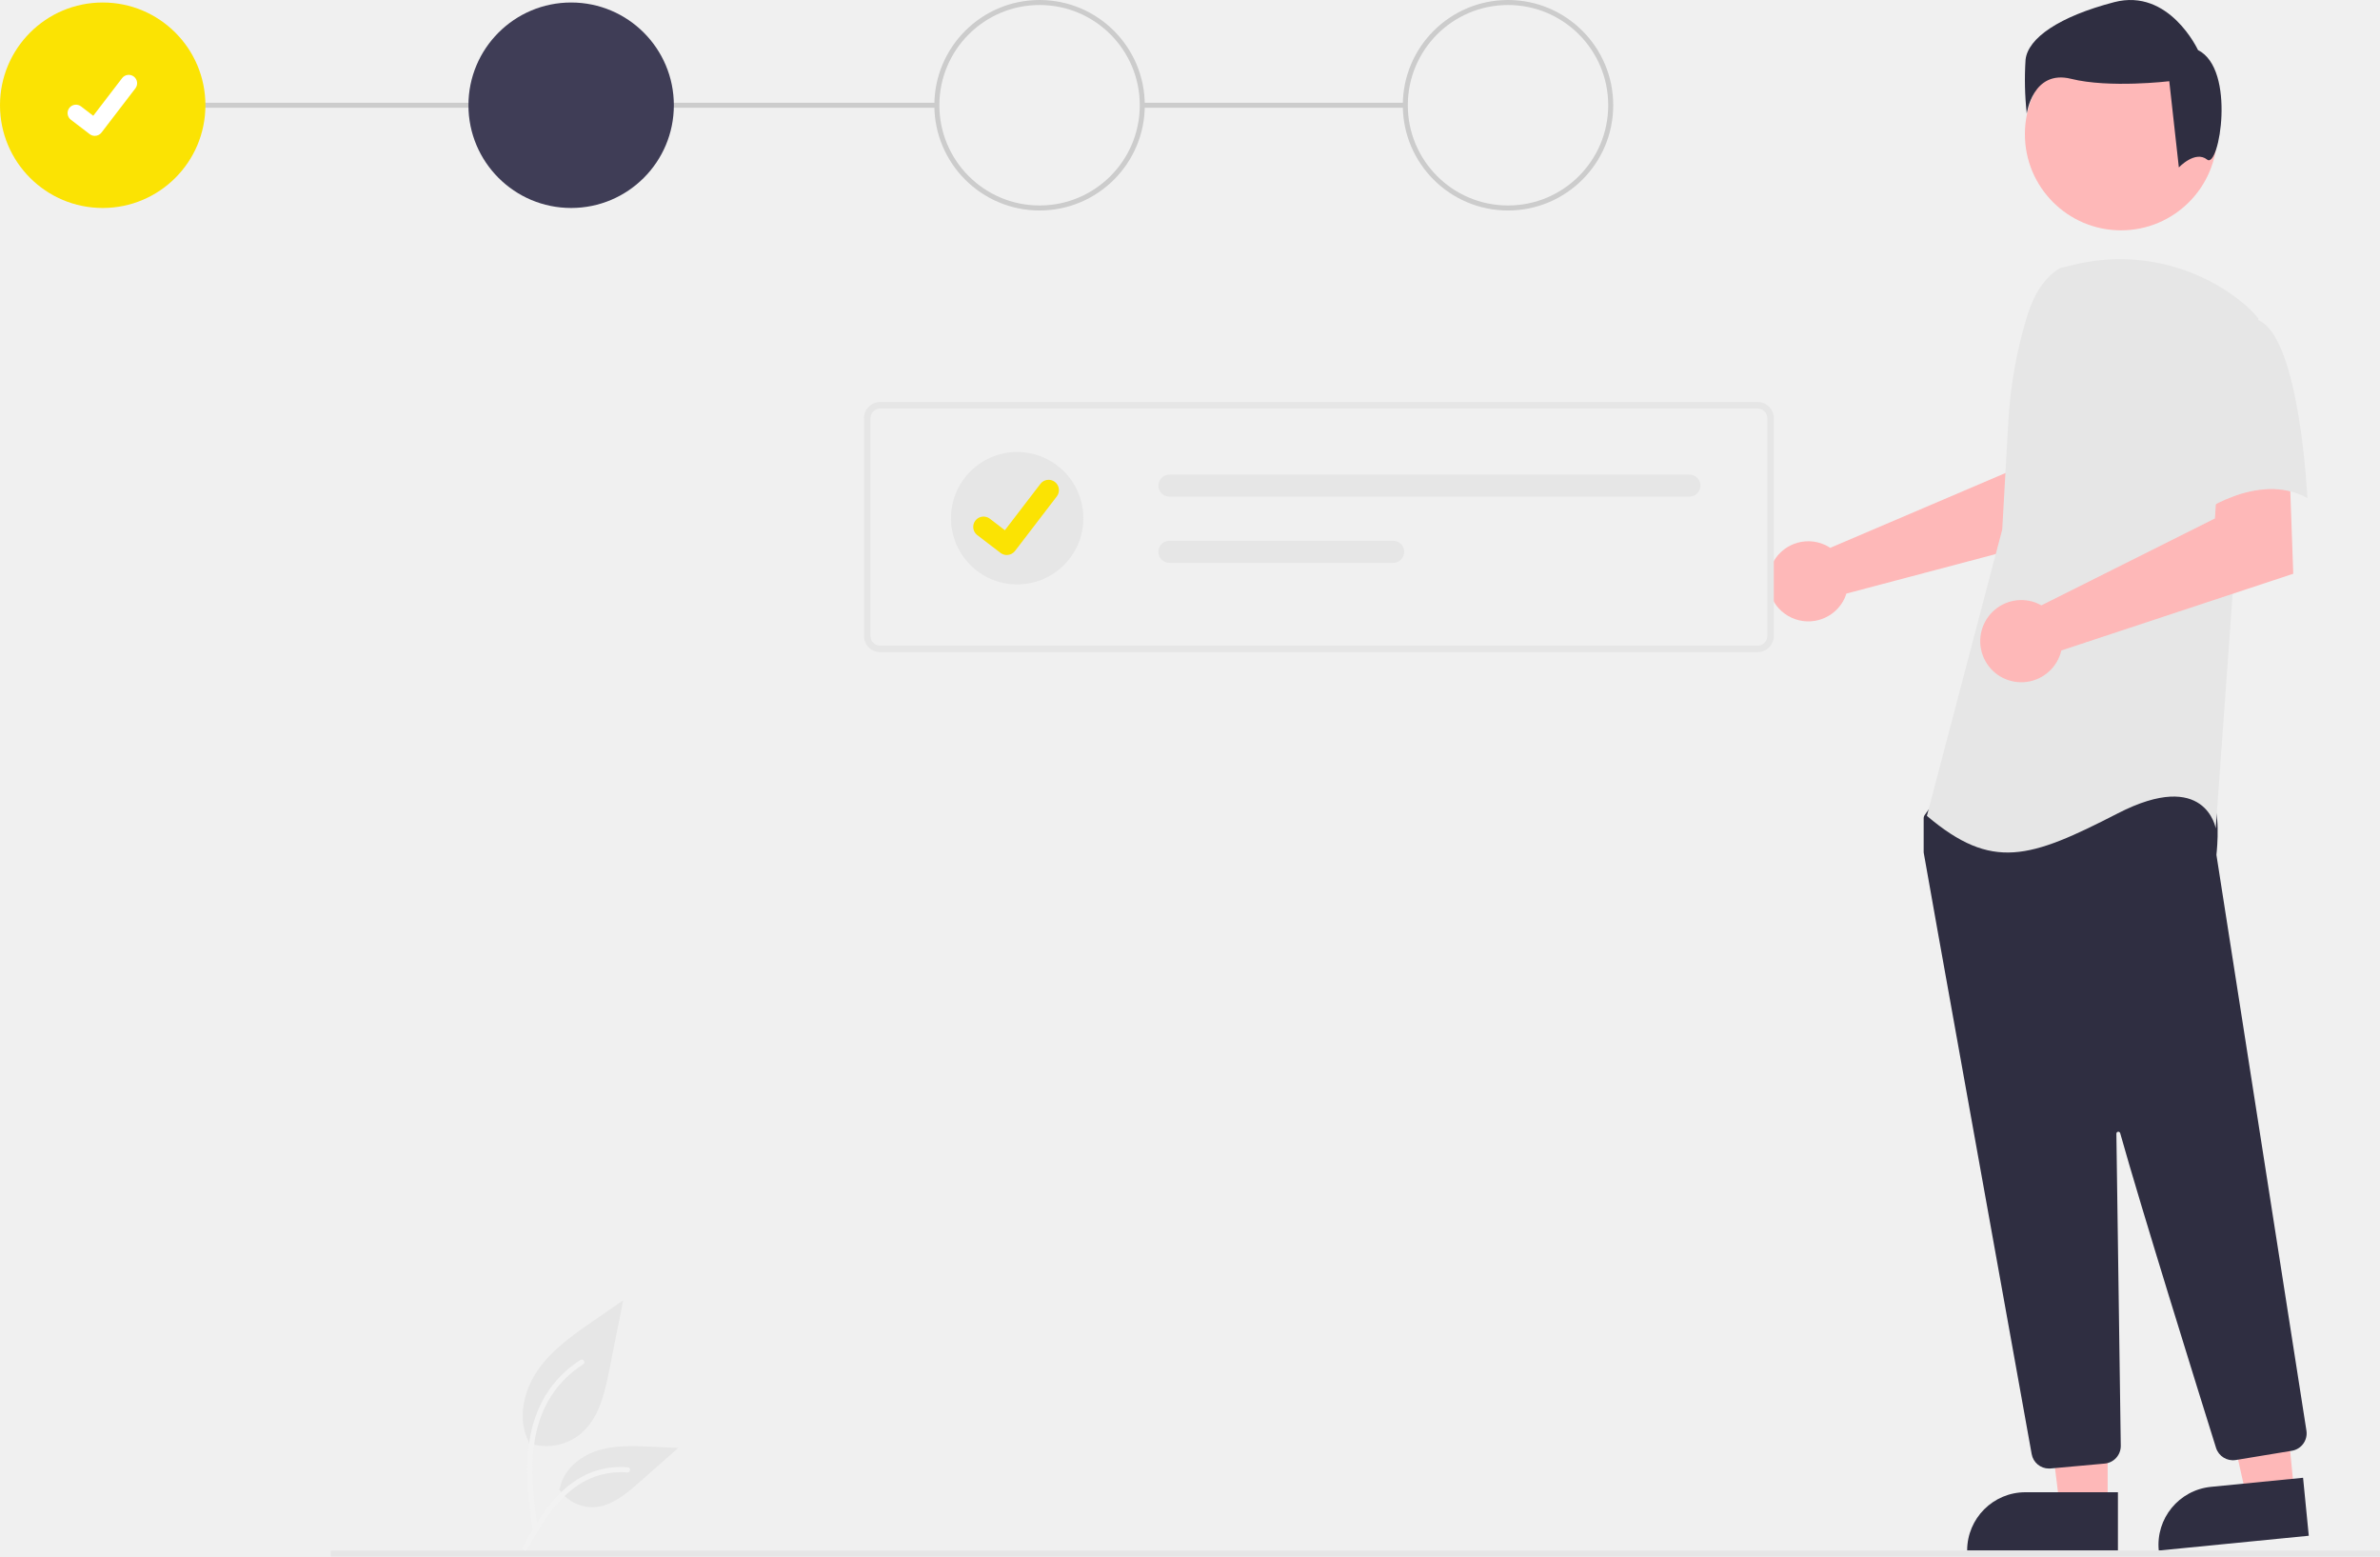
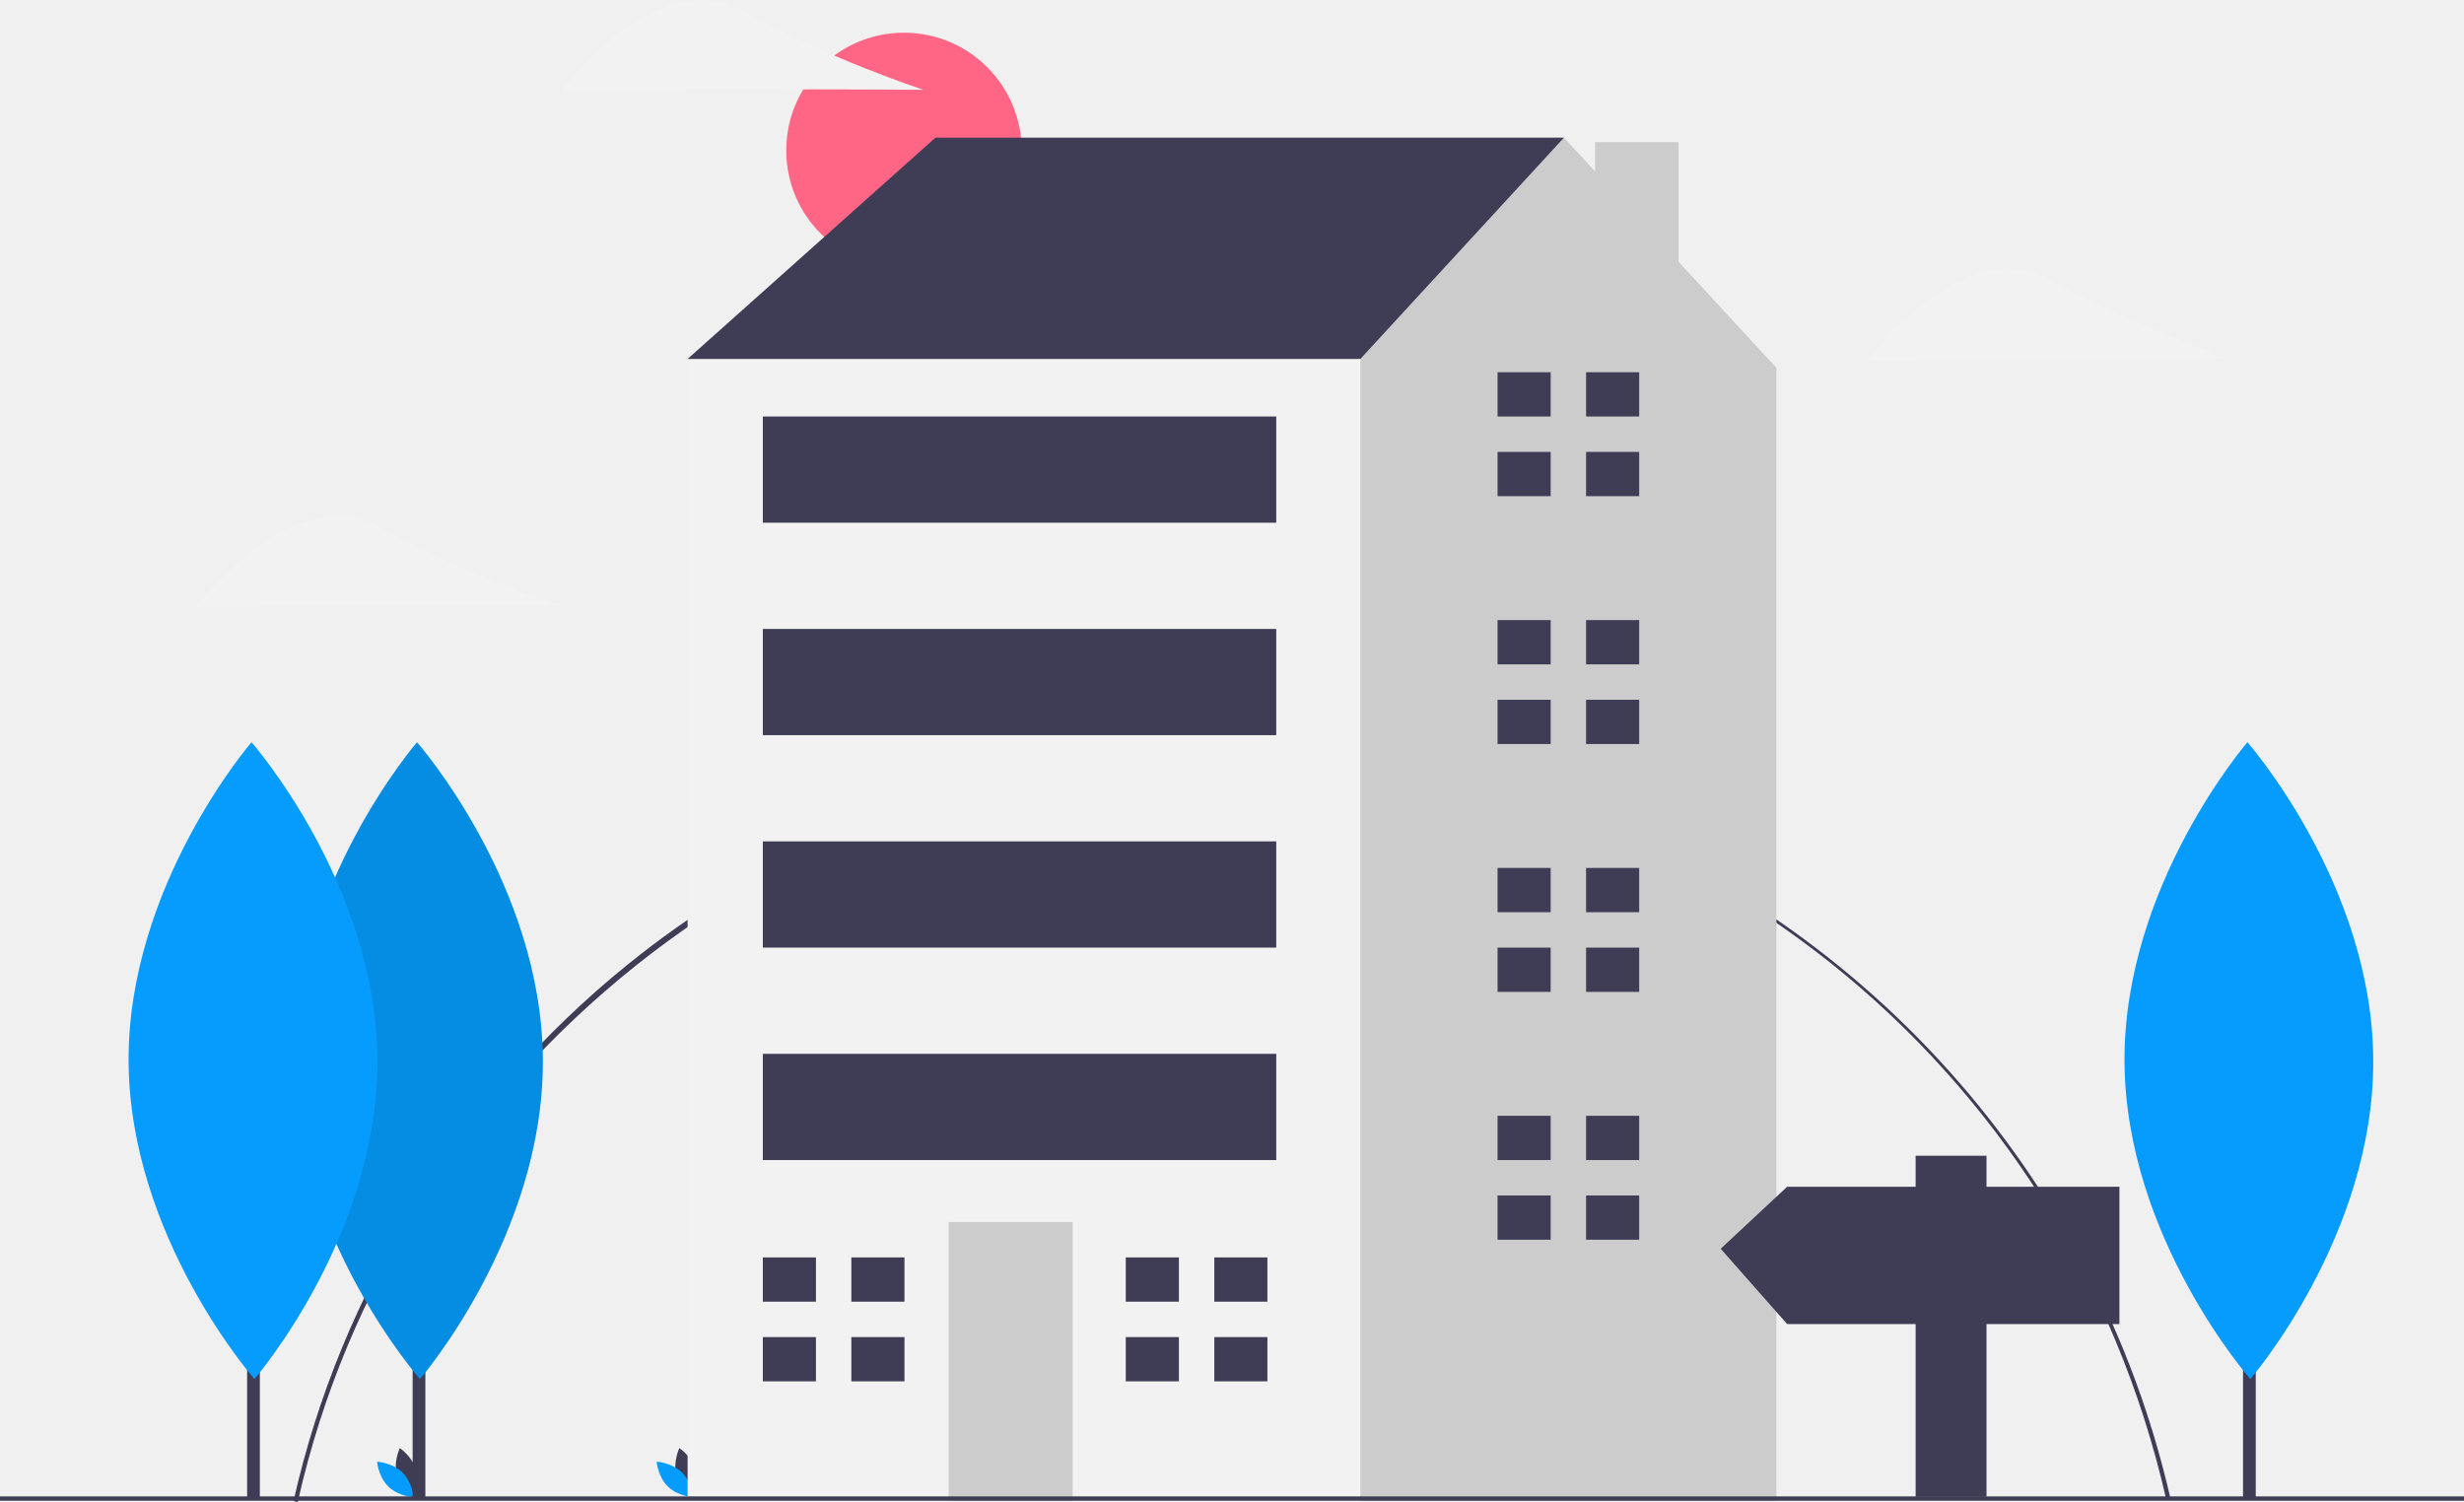
- <svg xmlns="http://www.w3.org/2000/svg" width="856.385" height="559.94" viewBox="0 0 856.385 559.94">
-   <g id="Group_47" data-name="Group 47" transform="translate(-171.808 -222.403)">
-     <g id="Group_43" data-name="Group 43" transform="translate(-222.485 -67.725)">
-       <rect id="Rectangle_113" data-name="Rectangle 113" width="94.644" height="1.803" transform="translate(805.32 327.084)" fill="#ccc" />
-       <rect id="Rectangle_114" data-name="Rectangle 114" width="300.158" height="1.803" transform="translate(431.249 327.084)" fill="#ccc" />
-       <circle id="Ellipse_115" data-name="Ellipse 115" cx="36.956" cy="36.956" r="36.956" transform="translate(394.293 291.029)" fill="#fbe303" />
-       <circle id="Ellipse_116" data-name="Ellipse 116" cx="36.956" cy="36.956" r="36.956" transform="translate(562.85 291.029)" fill="#3f3d56" />
-       <path id="Path_748" data-name="Path 748" d="M873,259.344a37.858,37.858,0,1,1,37.858-37.858A37.858,37.858,0,0,1,873,259.344Zm0-73.913a36.055,36.055,0,1,0,36.055,36.055A36.055,36.055,0,0,0,873,185.431Z" transform="translate(-104.641 106.5)" fill="#ccc" />
-       <path id="Path_749" data-name="Path 749" d="M1060,259.344a37.858,37.858,0,1,1,37.858-37.858A37.858,37.858,0,0,1,1060,259.344Zm0-73.913a36.055,36.055,0,1,0,36.055,36.055A36.055,36.055,0,0,0,1060,185.431Z" transform="translate(-123.084 106.5)" fill="#ccc" />
-       <path id="Path_395" data-name="Path 395" d="M304.255,236.95a2.993,2.993,0,0,1-1.8-.6l-.032-.024-6.783-5.188a3.014,3.014,0,0,1,3.668-4.784l4.393,3.369,10.381-13.544a3.013,3.013,0,0,1,4.224-.558h0l-.064.089.066-.089a3.016,3.016,0,0,1,.557,4.225l-12.211,15.923a3.015,3.015,0,0,1-2.4,1.175Z" transform="translate(124.149 102.054)" fill="#fff" />
-     </g>
-     <g id="Group_24" data-name="Group 24" transform="translate(808.073 222.403)">
-       <path id="Path_552" data-name="Path 552" d="M314.19,545.413a14.214,14.214,0,0,1,1.987,1.108l63.154-26.954,2.253-16.636,25.235-.155-1.491,38.158-83.357,22.047a14.939,14.939,0,0,1-.631,1.7,14.411,14.411,0,1,1-7.151-19.265Z" transform="translate(-293.875 -349.453)" fill="#feb8b8" />
-       <path id="Path_553" data-name="Path 553" d="M312.83,797.912H295.567l-8.212-66.584h25.477Z" transform="translate(-190.709 -256.191)" fill="#feb8b8" />
-       <path id="Path_554" data-name="Path 554" d="M305.692,775.115h33.292v20.955H284.73a20.962,20.962,0,0,1,20.962-20.962h0Z" transform="translate(-213.164 -238.326)" fill="#2f2e41" />
-       <path id="Path_555" data-name="Path 555" d="M271.557,794.354l-17.178,1.69-14.7-65.458,25.355-2.491Z" transform="translate(-82.3 -257.51)" fill="#feb8b8" />
-       <path id="Path_556" data-name="Path 556" d="M254.863,774.674l33.126-3.263,2.054,20.857-53.981,5.317a20.958,20.958,0,0,1,18.8-22.911Z" transform="translate(-95.55 -239.834)" fill="#2f2e41" />
-       <ellipse id="Ellipse_84" data-name="Ellipse 84" cx="34.583" cy="34.583" rx="34.583" ry="34.583" transform="translate(92.343 13.688)" fill="#feb8b8" />
-       <path id="Path_557" data-name="Path 557" d="M281.584,839.584a6.3,6.3,0,0,1-6.217-5.21c-8.929-49.59-38.141-211.772-38.84-216.268a1.991,1.991,0,0,1-.023-.312V605.7a2.1,2.1,0,0,1,.393-1.228l3.858-5.4a2.082,2.082,0,0,1,1.611-.88c22-1.031,94.036-4.054,97.516.294h0c3.495,4.365,2.253,17.611,1.971,20.22l.014.272L374.233,825.96A6.353,6.353,0,0,1,369,833.19l-20.214,3.33a6.366,6.366,0,0,1-7.076-4.355c-6.252-19.978-27.216-87.184-34.482-113.19a.7.7,0,0,0-1.381.2c.363,24.79,1.24,88.036,1.549,109.881l.032,2.353a6.362,6.362,0,0,1-5.763,6.387l-19.492,1.766A5.871,5.871,0,0,1,281.584,839.584Z" transform="translate(-180.584 -311.329)" fill="#2f2e41" />
-       <path id="Path_99" data-name="Path 99" d="M296.727,463.319c-6.035,3.588-9.647,10.18-11.719,16.9a160.072,160.072,0,0,0-6.877,38.242L275.94,557.32,248.827,660.348c23.5,19.883,37.053,15.363,68.686-.9s35.247,5.422,35.247,5.422l6.325-87.663,9.037-95.793a42.485,42.485,0,0,0-6.846-6.581,69.923,69.923,0,0,0-59.761-12.673Z" transform="translate(-191.749 -366.866)" fill="#e6e6e6" />
-       <path id="Path_558" data-name="Path 558" d="M259.825,562.029a14.828,14.828,0,0,1,2.112.986l62.447-31.259,1.036-16.933,25.759-1.776,1.38,38.6-83.45,27.6a14.784,14.784,0,1,1-9.283-17.223Z" transform="translate(-163.653 -345.262)" fill="#feb8b8" />
-       <path id="Path_101" data-name="Path 101" d="M269.34,476.085c15.363,5.422,18.071,64.171,18.071,64.171-18.075-9.941-39.765,6.326-39.765,6.326s-4.518-15.365-9.941-35.246a34.54,34.54,0,0,1,7.229-32.535S253.975,470.66,269.34,476.085Z" transform="translate(-93.417 -361.105)" fill="#e6e6e6" />
-       <path id="Path_102" data-name="Path 102" d="M323.823,451.3c-4.309-3.447-10.187,2.816-10.187,2.816L310.189,423.1s-21.543,2.581-35.334-.862-15.943,12.5-15.943,12.5a110.654,110.654,0,0,1-.431-19.391c.862-7.756,12.064-15.512,31.885-20.683S320.528,411.9,320.528,411.9C334.324,418.789,328.137,454.751,323.823,451.3Z" transform="translate(-165.894 -393.886)" fill="#2f2e41" />
-     </g>
-     <rect id="Rectangle_110" data-name="Rectangle 110" width="737.385" height="2.19" transform="translate(290.808 780.153)" fill="#e6e6e6" />
-     <path id="Path_438" data-name="Path 438" d="M265.082,644.111a19.474,19.474,0,0,0,18.806-3.313c6.587-5.528,8.652-14.636,10.332-23.07l4.97-24.945-10.405,7.165c-7.483,5.152-15.134,10.47-20.316,17.933s-7.443,17.651-3.28,25.726" transform="translate(96.861 97.368)" fill="#e6e6e6" />
-     <path id="Path_439" data-name="Path 439" d="M267.682,718.34c-1.31-9.542-2.657-19.206-1.738-28.85.816-8.565,3.429-16.93,8.749-23.789a39.574,39.574,0,0,1,10.153-9.2c1.015-.641,1.95.968.939,1.606A37.622,37.622,0,0,0,270.9,676.062c-3.24,8.241-3.76,17.224-3.2,25.977.338,5.294,1.053,10.553,1.774,15.805a.964.964,0,0,1-.65,1.144.936.936,0,0,1-1.144-.65Z" transform="translate(95.868 55.076)" fill="#f2f2f2" />
-     <path id="Path_442" data-name="Path 442" d="M289.28,713.477a14.336,14.336,0,0,0,12.491,6.447c6.323-.3,11.595-4.713,16.34-8.9l14.036-12.392-9.289-.444c-6.68-.32-13.533-.618-19.9,1.442s-12.231,7.018-13.394,13.6" transform="translate(83.697 44.629)" fill="#e6e6e6" />
-     <path id="Path_443" data-name="Path 443" d="M262.887,747.524c6.3-11.156,13.618-23.555,26.685-27.518a29.779,29.779,0,0,1,11.224-1.159c1.192.1.894,1.94-.3,1.837a27.665,27.665,0,0,0-17.912,4.739c-5.051,3.438-8.983,8.217-12.311,13.286-2.039,3.1-3.865,6.341-5.691,9.573C264,749.314,262.3,748.569,262.887,747.524Z" transform="translate(96.961 31.377)" fill="#f2f2f2" />
-     <g id="Group_46" data-name="Group 46" transform="translate(2 7)">
-       <path id="Path_138" data-name="Path 138" d="M911.208,622.87H595.519a5.853,5.853,0,0,1-5.846-5.846V538.715a5.853,5.853,0,0,1,5.846-5.846H911.208a5.853,5.853,0,0,1,5.846,5.846v78.309A5.853,5.853,0,0,1,911.208,622.87ZM595.519,535.208a3.512,3.512,0,0,0-3.508,3.508v78.309a3.511,3.511,0,0,0,3.508,3.508H911.208a3.511,3.511,0,0,0,3.508-3.508V538.715a3.511,3.511,0,0,0-3.508-3.508Z" transform="translate(-108.981 -172.87)" fill="#e6e6e6" />
-       <path id="Path_139" data-name="Path 139" d="M690.369,556.72a3.969,3.969,0,1,0,0,7.938H877.477a3.969,3.969,0,0,0,0-7.938Z" transform="translate(-99.78 -170.602)" fill="#e6e6e6" />
-       <path id="Path_140" data-name="Path 140" d="M690.369,578.466a3.969,3.969,0,1,0,0,7.938h80.513a3.969,3.969,0,1,0,0-7.938Z" transform="translate(-99.78 -168.533)" fill="#e6e6e6" />
-       <g id="Group_45" data-name="Group 45">
-         <circle id="Ellipse_18" data-name="Ellipse 18" cx="23.814" cy="23.814" r="23.814" transform="translate(512 378)" fill="#e6e6e6" />
-         <path id="Path_395-2" data-name="Path 395" d="M306.53,242.049a3.689,3.689,0,0,1-2.219-.738l-.04-.03-8.358-6.394a3.714,3.714,0,0,1,4.52-5.9l5.414,4.151,12.793-16.69a3.713,3.713,0,0,1,5.205-.688h0l-.079.11.082-.11a3.717,3.717,0,0,1,.687,5.206L309.488,240.6a3.715,3.715,0,0,1-2.954,1.448Z" transform="translate(225.541 173)" fill="#fbe303" />
-       </g>
-     </g>
-   </g>
+ <svg xmlns="http://www.w3.org/2000/svg" id="afdfd1e9-9b52-4ce3-aad9-0a68bb11f588" data-name="Layer 1" width="1137" height="693.112" viewBox="0 0 1137 693.112">
+   <path d="M168.898,796.556l-1.951-.439c21.756-96.751,76.43-184.609,153.951-247.392A444.114,444.114,0,0,1,1033.053,794.936l-1.949.443C985.05,593.17,807.829,451.945,600.134,451.945,395.16,451.945,213.8,596.874,168.898,796.556Z" transform="translate(-31.5 -103.4441)" fill="#3f3d56" />
+   <circle cx="417.133" cy="69.403" r="54.315" fill="#ff6584" />
+   <path d="M214.631,784.217c1.694,6.262,7.496,10.14,7.496,10.14s3.056-6.274,1.362-12.536-7.496-10.14-7.496-10.14S212.937,777.955,214.631,784.217Z" transform="translate(-31.5 -103.4441)" fill="#3f3d56" />
+   <path d="M217.12,782.871c4.648,4.525,5.216,11.481,5.216,11.481s-6.968-.38-11.617-4.905-5.216-11.481-5.216-11.481S212.471,778.346,217.12,782.871Z" transform="translate(-31.5 -103.4441)" fill="#069cfd" />
+   <path d="M343.631,784.217c1.694,6.262,7.496,10.14,7.496,10.14s3.056-6.274,1.362-12.536-7.496-10.14-7.496-10.14S341.937,777.955,343.631,784.217Z" transform="translate(-31.5 -103.4441)" fill="#3f3d56" />
+   <path d="M346.12,782.871c4.648,4.525,5.216,11.481,5.216,11.481s-6.968-.38-11.617-4.905-5.216-11.481-5.216-11.481S341.471,778.346,346.12,782.871Z" transform="translate(-31.5 -103.4441)" fill="#069cfd" />
+   <polygon points="337.71 181.988 317.286 165.648 431.66 63.529 721.679 63.529 721.679 153.394 533.779 280.022 337.71 181.988" fill="#3f3d56" />
+   <polygon points="774.556 120.812 774.556 65.569 736.05 65.569 736.05 79.098 721.679 63.529 627.729 165.648 590.966 190.157 533.964 606.62 619.93 692.585 819.714 692.585 819.714 169.733 774.556 120.812" fill="#ccc" />
+   <rect x="317.286" y="165.648" width="310.443" height="526.936" fill="#f2f2f2" />
+   <rect x="437.787" y="563.914" width="57.187" height="128.671" fill="#ccc" />
+   <polygon points="376.515 600.677 376.515 580.253 352.007 580.253 352.007 600.677 374.473 600.677 376.515 600.677" fill="#3f3d56" />
+   <polygon points="374.473 617.016 352.007 617.016 352.007 637.44 376.515 637.44 376.515 617.016 374.473 617.016" fill="#3f3d56" />
+   <rect x="392.855" y="580.253" width="24.509" height="20.424" fill="#3f3d56" />
+   <rect x="392.855" y="617.016" width="24.509" height="20.424" fill="#3f3d56" />
+   <polygon points="543.991 600.677 543.991 580.253 519.483 580.253 519.483 600.677 541.949 600.677 543.991 600.677" fill="#3f3d56" />
+   <polygon points="541.949 617.016 519.483 617.016 519.483 637.44 543.991 637.44 543.991 617.016 541.949 617.016" fill="#3f3d56" />
+   <rect x="560.33" y="580.253" width="24.509" height="20.424" fill="#3f3d56" />
+   <rect x="560.33" y="617.016" width="24.509" height="20.424" fill="#3f3d56" />
+   <polygon points="715.552 192.199 715.552 171.776 691.043 171.776 691.043 192.199 713.51 192.199 715.552 192.199" fill="#3f3d56" />
+   <polygon points="713.51 208.539 691.043 208.539 691.043 228.962 715.552 228.962 715.552 208.539 713.51 208.539" fill="#3f3d56" />
+   <rect x="731.891" y="171.776" width="24.509" height="20.424" fill="#3f3d56" />
+   <rect x="731.891" y="208.539" width="24.509" height="20.424" fill="#3f3d56" />
+   <polygon points="715.552 306.573 715.552 286.149 691.043 286.149 691.043 306.573 713.51 306.573 715.552 306.573" fill="#3f3d56" />
+   <polygon points="713.51 322.912 691.043 322.912 691.043 343.336 715.552 343.336 715.552 322.912 713.51 322.912" fill="#3f3d56" />
+   <rect x="731.891" y="286.149" width="24.509" height="20.424" fill="#3f3d56" />
+   <rect x="731.891" y="322.912" width="24.509" height="20.424" fill="#3f3d56" />
+   <polygon points="715.552 420.947 715.552 400.523 691.043 400.523 691.043 420.947 713.51 420.947 715.552 420.947" fill="#3f3d56" />
+   <polygon points="713.51 437.286 691.043 437.286 691.043 457.71 715.552 457.71 715.552 437.286 713.51 437.286" fill="#3f3d56" />
+   <rect x="731.891" y="400.523" width="24.509" height="20.424" fill="#3f3d56" />
+   <rect x="731.891" y="437.286" width="24.509" height="20.424" fill="#3f3d56" />
+   <polygon points="715.552 535.321 715.552 514.897 691.043 514.897 691.043 535.321 713.51 535.321 715.552 535.321" fill="#3f3d56" />
+   <polygon points="713.51 551.66 691.043 551.66 691.043 572.084 715.552 572.084 715.552 551.66 713.51 551.66" fill="#3f3d56" />
+   <rect x="731.891" y="514.897" width="24.509" height="20.424" fill="#3f3d56" />
+   <rect x="731.891" y="551.66" width="24.509" height="20.424" fill="#3f3d56" />
+   <rect x="352.007" y="192.199" width="236.917" height="49.017" fill="#3f3d56" />
+   <rect x="352.007" y="290.234" width="236.917" height="49.017" fill="#3f3d56" />
+   <rect x="352.007" y="388.269" width="236.917" height="49.017" fill="#3f3d56" />
+   <rect x="352.007" y="486.304" width="236.917" height="49.017" fill="#3f3d56" />
+   <rect y="690.529" width="1137" height="2" fill="#3f3d56" />
+   <rect x="190.405" y="459.615" width="5.875" height="232.053" fill="#3f3d56" />
+   <path d="M281.997,592.631c.374,81.143-56.715,147.187-56.715,147.187s-57.695-65.515-58.069-146.658,56.715-147.187,56.715-147.187S281.623,511.488,281.997,592.631Z" transform="translate(-31.5 -103.4441)" fill="#069cfd" />
+   <path d="M281.997,592.631c.374,81.143-56.715,147.187-56.715,147.187s-57.695-65.515-58.069-146.658,56.715-147.187,56.715-147.187S281.623,511.488,281.997,592.631Z" transform="translate(-31.5 -103.4441)" opacity="0.1" />
+   <rect x="114.033" y="459.615" width="5.875" height="232.053" fill="#3f3d56" />
+   <path d="M205.625,592.631c.374,81.143-56.715,147.187-56.715,147.187s-57.695-65.515-58.069-146.658,56.715-147.187,56.715-147.187S205.251,511.488,205.625,592.631Z" transform="translate(-31.5 -103.4441)" fill="#069cfd" />
+   <path d="M977.054,268.764c-46.277.213-83.944.897-83.944.897s44.774-59.307,83.776-37.334,83.807,36.562,83.807,36.562S1023.331,268.551,977.054,268.764Z" transform="translate(-31.5 -103.4441)" fill="#f2f2f2" />
+   <path d="M206.054,382.764c-46.277.213-83.944.897-83.944.897s44.774-59.307,83.776-37.334,83.807,36.562,83.807,36.562S252.331,382.551,206.054,382.764Z" transform="translate(-31.5 -103.4441)" fill="#f2f2f2" />
+   <path d="M374.055,144.764c-46.277.213-83.944.897-83.944.897s44.774-59.307,83.776-37.334,83.807,36.562,83.807,36.562S420.331,144.551,374.055,144.764Z" transform="translate(-31.5 -103.4441)" fill="#f2f2f2" />
+   <rect x="1035.033" y="459.615" width="5.875" height="232.053" fill="#3f3d56" />
+   <path d="M1126.625,592.631c.374,81.143-56.715,147.187-56.715,147.187s-57.695-65.515-58.069-146.658,56.715-147.187,56.715-147.187S1126.251,511.488,1126.625,592.631Z" transform="translate(-31.5 -103.4441)" fill="#069cfd" />
+   <polygon points="824.667 547.629 883.956 547.629 883.956 533.318 916.667 533.318 916.667 547.629 978 547.629 978 611.007 916.667 611.007 916.667 690.74 883.956 690.74 883.956 611.007 824.667 611.007 794 576.251 824.667 547.629" fill="#3f3d56" />
</svg>
